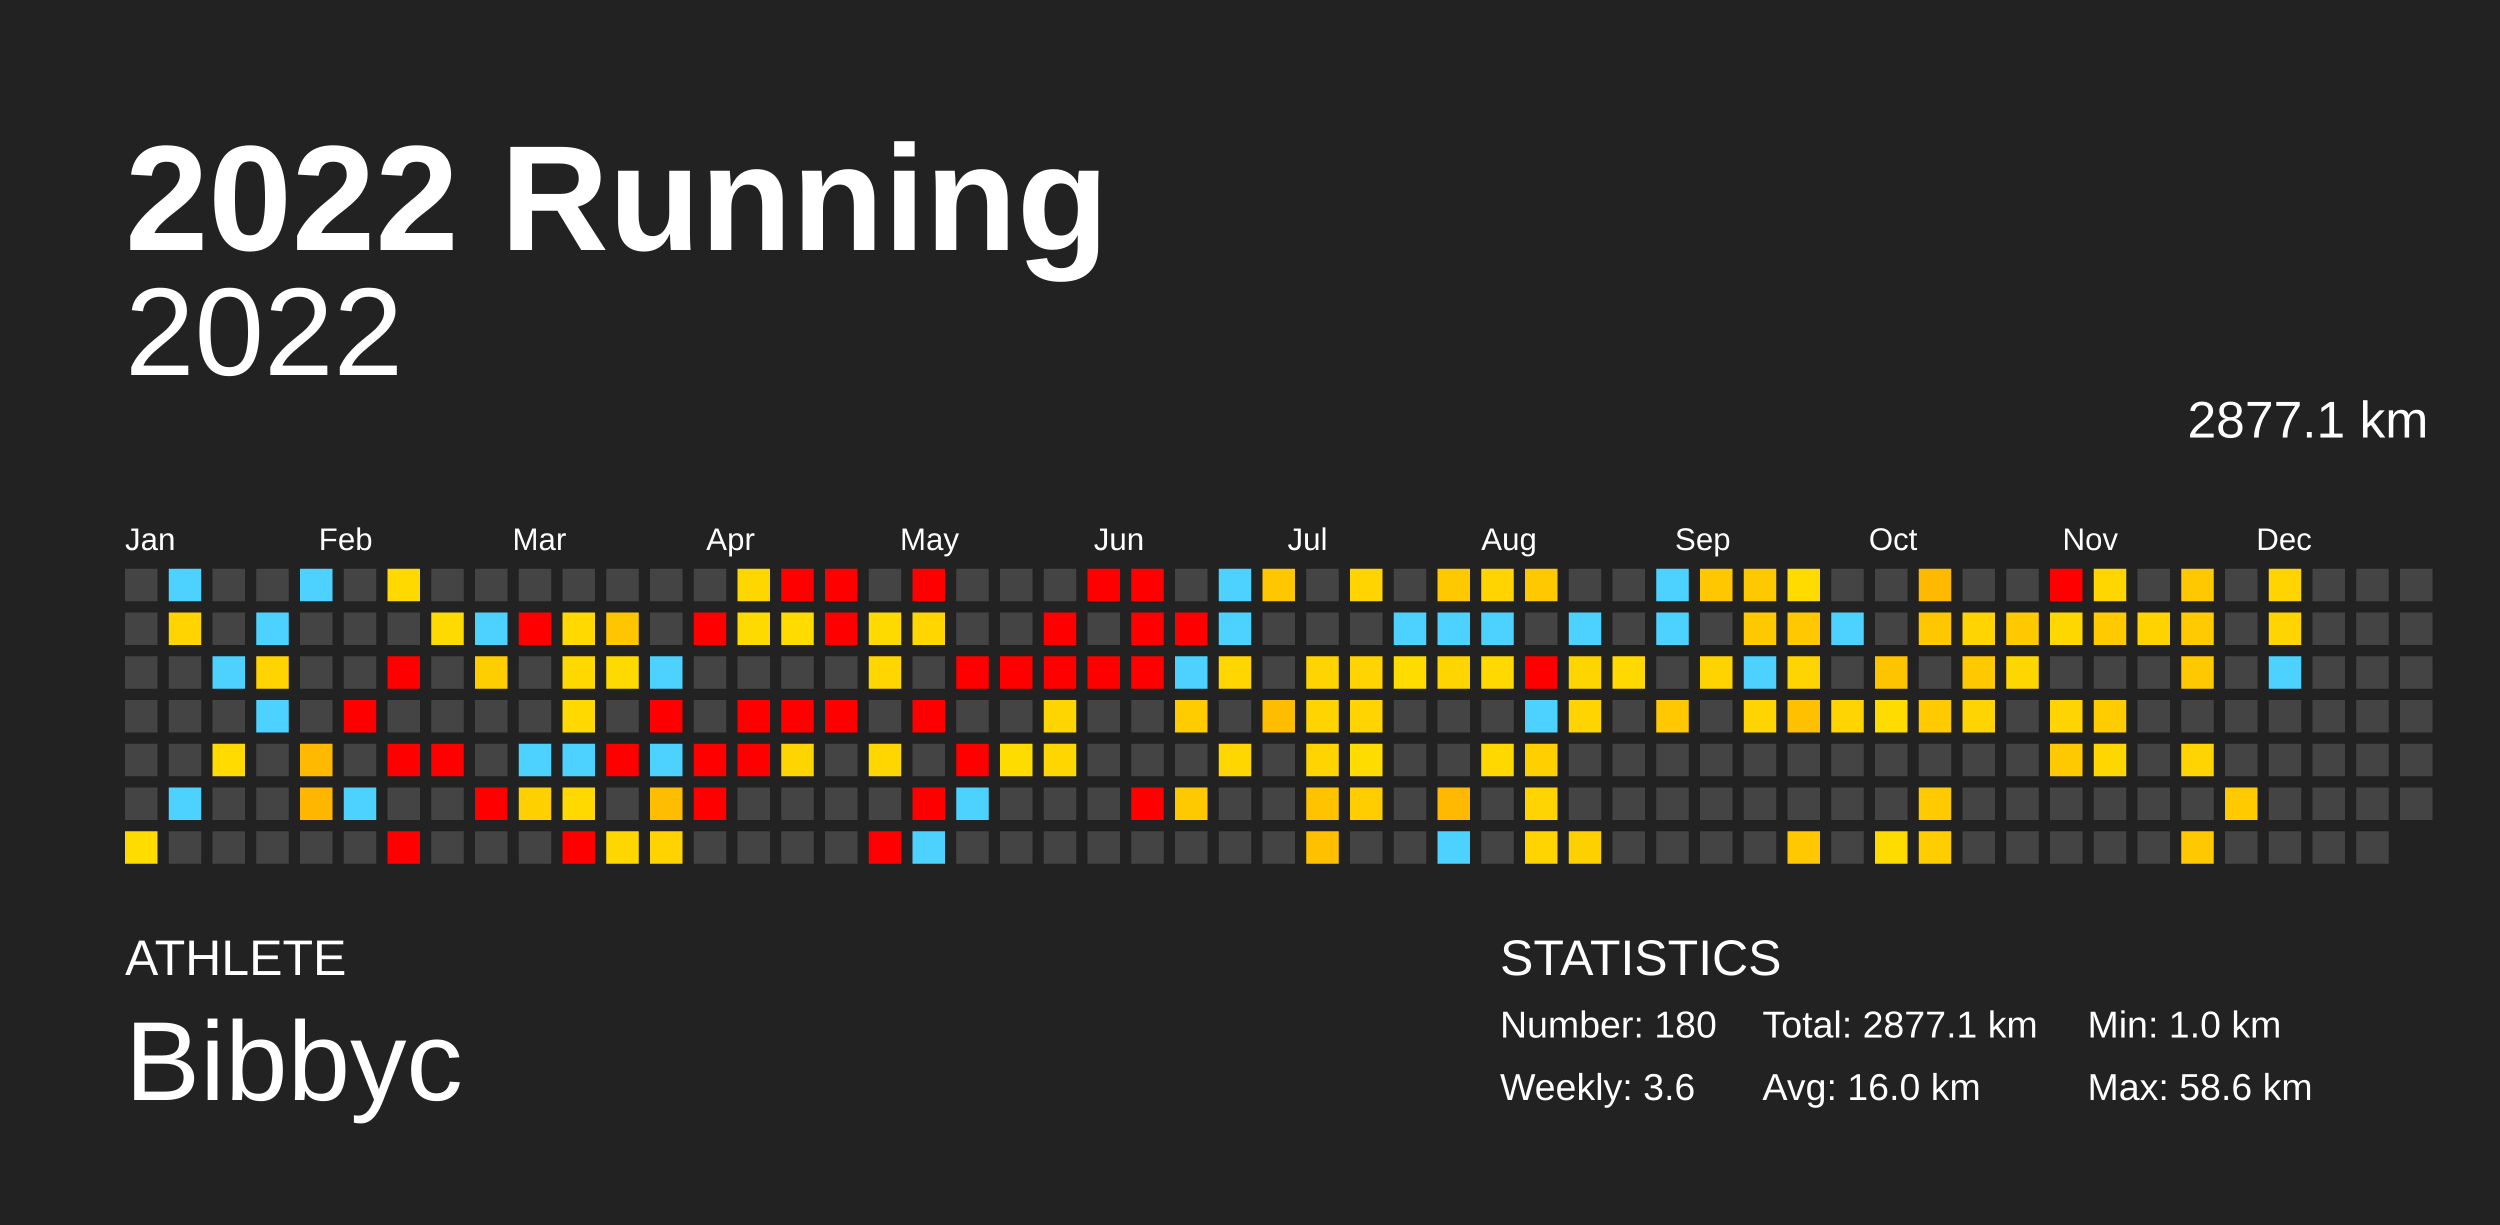
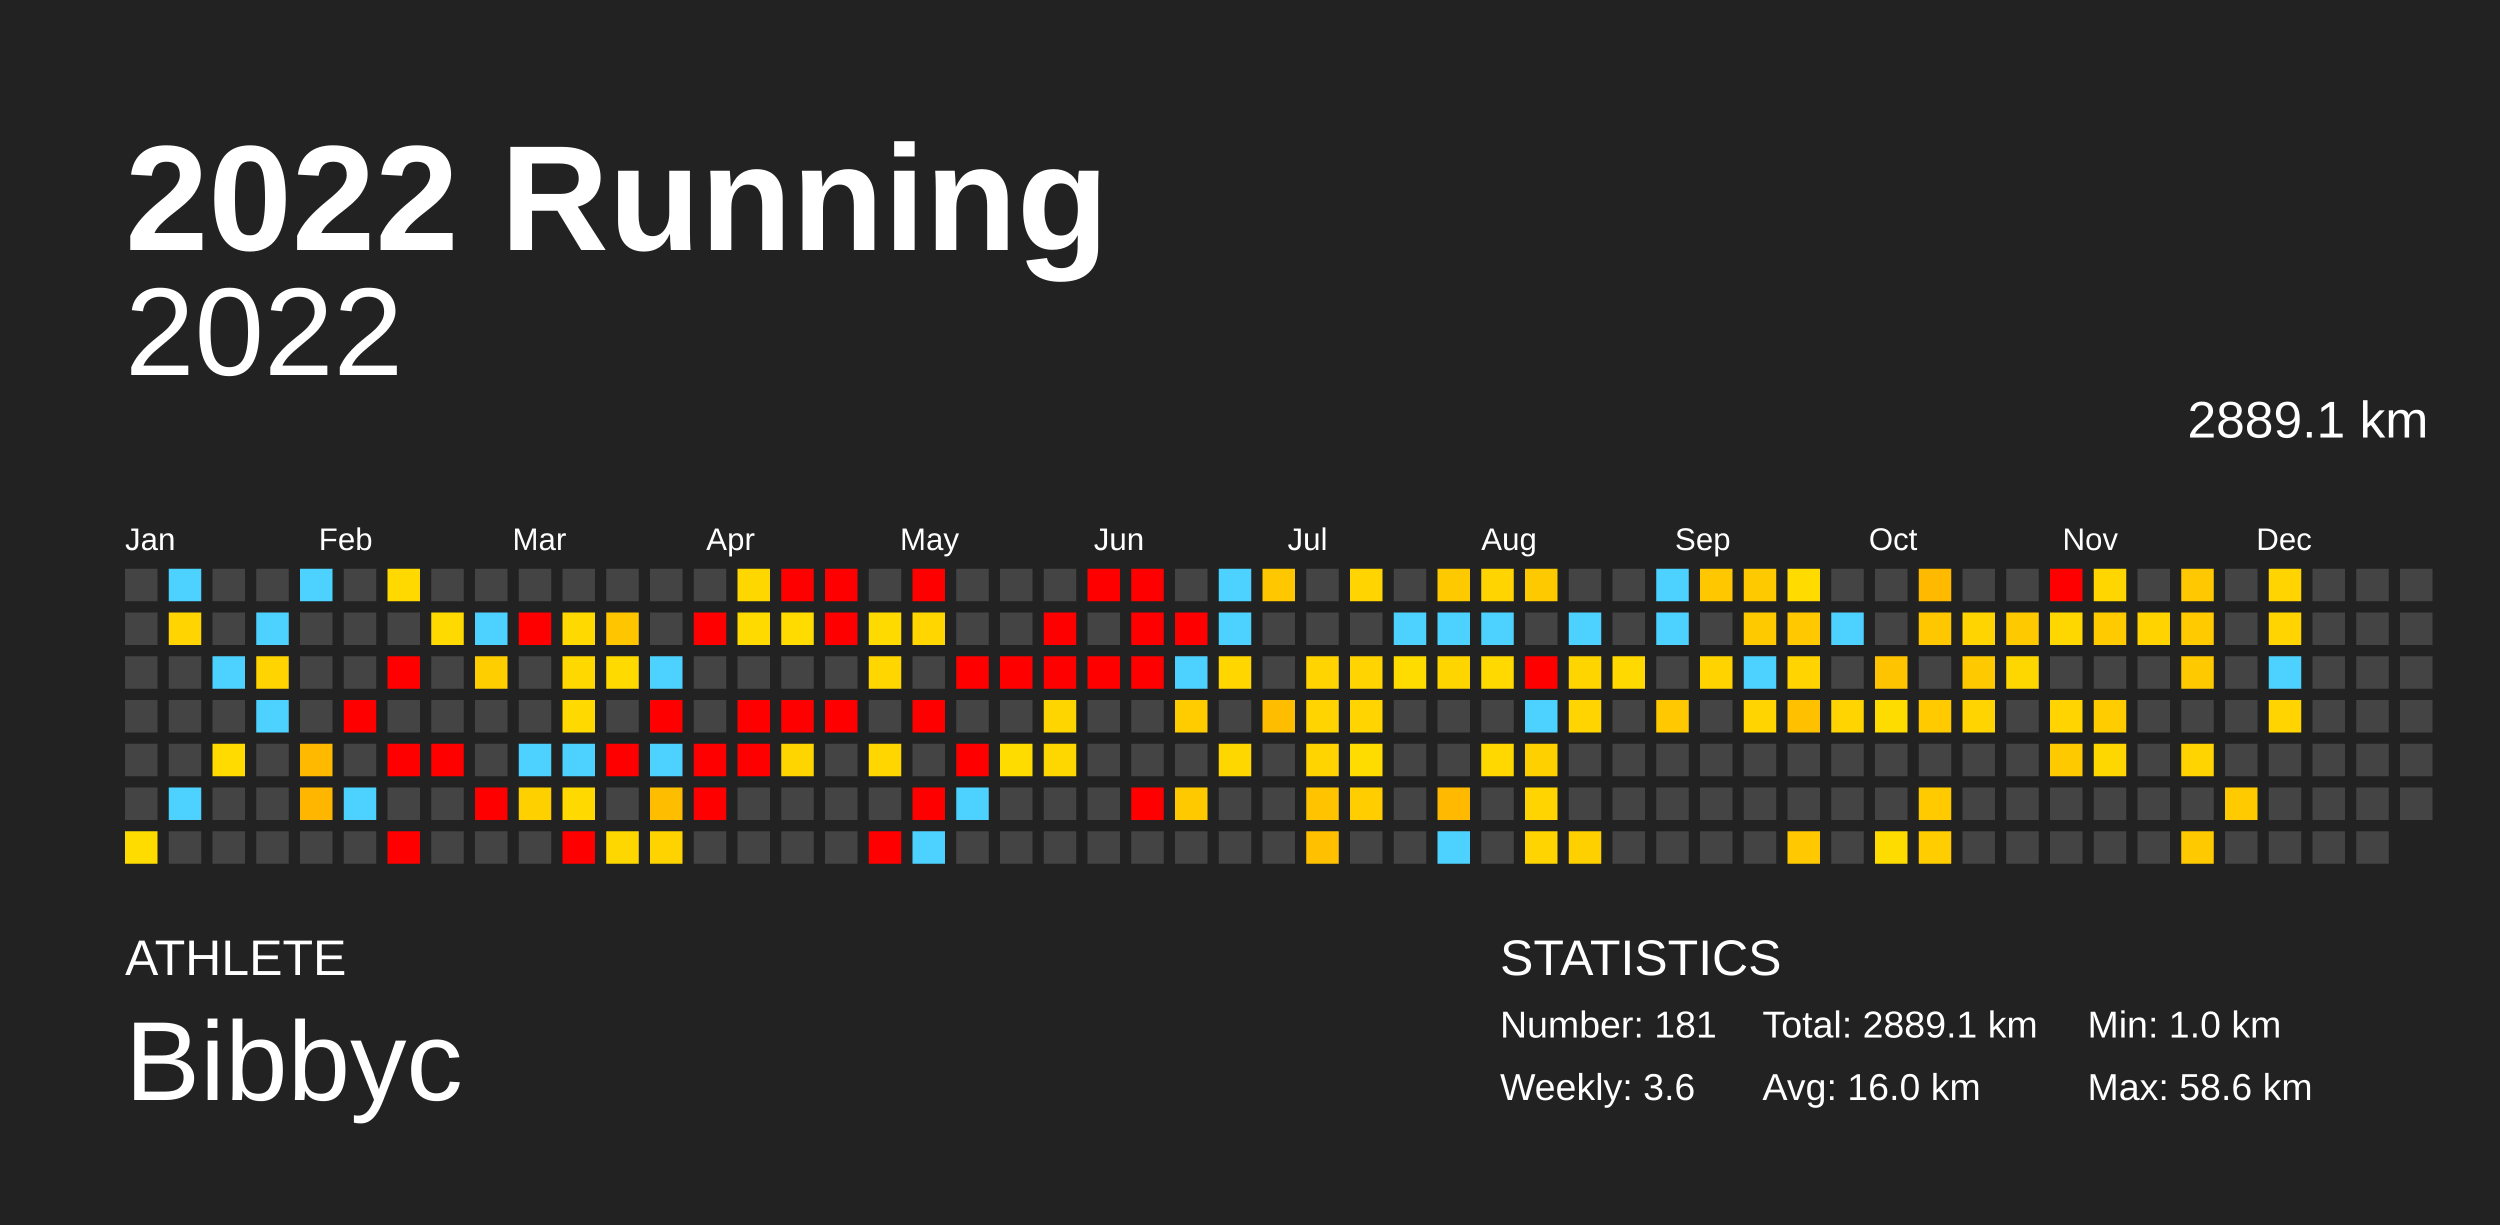
<svg xmlns="http://www.w3.org/2000/svg" baseProfile="full" height="98mm" version="1.1" viewBox="0,0,200,98" width="200mm">
  <defs />
  <rect fill="#222222" height="98" width="200" x="0" y="0" />
  <text fill="#FFFFFF" style="font-size:12px; font-family:Arial; font-weight:bold;" x="10" y="20">2022 Running</text>
  <text fill="#FFFFFF" style="font-size:4px; font-family:Arial" x="10" y="78">ATHLETE</text>
  <text fill="#FFFFFF" style="font-size:9px; font-family:Arial" x="10" y="88">Bibbyc</text>
  <text fill="#FFFFFF" style="font-size:4px; font-family:Arial" x="120" y="78">STATISTICS</text>
-   <text fill="#FFFFFF" style="font-size:3px; font-family:Arial" x="120" y="83">Number: 180</text>
+   <text fill="#FFFFFF" style="font-size:3px; font-family:Arial" x="120" y="83">Number: 181</text>
  <text fill="#FFFFFF" style="font-size:3px; font-family:Arial" x="120" y="88">Weekly: 3.6</text>
-   <text fill="#FFFFFF" style="font-size:3px; font-family:Arial" x="141" y="83">Total: 2877.1 km</text>
+   <text fill="#FFFFFF" style="font-size:3px; font-family:Arial" x="141" y="83">Total: 2889.1 km</text>
  <text fill="#FFFFFF" style="font-size:3px; font-family:Arial" x="141" y="88">Avg: 16.0 km</text>
  <text fill="#FFFFFF" style="font-size:3px; font-family:Arial" x="167" y="83">Min: 1.0 km</text>
  <text fill="#FFFFFF" style="font-size:3px; font-family:Arial" x="167" y="88">Max: 58.6 km</text>
  <text alignment-baseline="hanging" fill="#FFFFFF" style="font-size:10.0px; font-family:Arial;" x="10" y="30">2022</text>
-   <text alignment-baseline="hanging" fill="#FFFFFF" style="font-size:4.125px; font-family:Arial;" x="175" y="35">2877.1 km</text>
+   <text alignment-baseline="hanging" fill="#FFFFFF" style="font-size:4.125px; font-family:Arial;" x="175" y="35">2889.1 km</text>
  <text fill="#FFFFFF" style="font-size:2.5px; font-family:Arial" x="10.0" y="44">Jan</text>
  <text fill="#FFFFFF" style="font-size:2.5px; font-family:Arial" x="25.5" y="44">Feb</text>
  <text fill="#FFFFFF" style="font-size:2.5px; font-family:Arial" x="41.0" y="44">Mar</text>
  <text fill="#FFFFFF" style="font-size:2.5px; font-family:Arial" x="56.5" y="44">Apr</text>
  <text fill="#FFFFFF" style="font-size:2.5px; font-family:Arial" x="72.0" y="44">May</text>
  <text fill="#FFFFFF" style="font-size:2.5px; font-family:Arial" x="87.5" y="44">Jun</text>
  <text fill="#FFFFFF" style="font-size:2.5px; font-family:Arial" x="103.0" y="44">Jul</text>
  <text fill="#FFFFFF" style="font-size:2.5px; font-family:Arial" x="118.5" y="44">Aug</text>
  <text fill="#FFFFFF" style="font-size:2.5px; font-family:Arial" x="134.0" y="44">Sep</text>
  <text fill="#FFFFFF" style="font-size:2.5px; font-family:Arial" x="149.5" y="44">Oct</text>
  <text fill="#FFFFFF" style="font-size:2.5px; font-family:Arial" x="165.0" y="44">Nov</text>
  <text fill="#FFFFFF" style="font-size:2.5px; font-family:Arial" x="180.5" y="44">Dec</text>
  <rect fill="#444444" height="2.6" width="2.6" x="10.0" y="45.5" />
  <rect fill="#444444" height="2.6" width="2.6" x="10.0" y="49.0" />
  <rect fill="#444444" height="2.6" width="2.6" x="10.0" y="52.5" />
  <rect fill="#444444" height="2.6" width="2.6" x="10.0" y="56.0" />
  <rect fill="#444444" height="2.6" width="2.6" x="10.0" y="59.5" />
  <rect fill="#444444" height="2.6" width="2.6" x="10.0" y="63.0" />
  <rect fill="#ffdc00" height="2.6" width="2.6" x="10.0" y="66.5" />
  <rect fill="#4dd2ff" height="2.6" width="2.6" x="13.5" y="45.5" />
  <rect fill="#ffd400" height="2.6" width="2.6" x="13.5" y="49.0" />
  <rect fill="#444444" height="2.6" width="2.6" x="13.5" y="52.5" />
  <rect fill="#444444" height="2.6" width="2.6" x="13.5" y="56.0" />
  <rect fill="#444444" height="2.6" width="2.6" x="13.5" y="59.5" />
  <rect fill="#4dd2ff" height="2.6" width="2.6" x="13.5" y="63.0" />
  <rect fill="#444444" height="2.6" width="2.6" x="13.5" y="66.5" />
  <rect fill="#444444" height="2.6" width="2.6" x="17.0" y="45.5" />
  <rect fill="#444444" height="2.6" width="2.6" x="17.0" y="49.0" />
  <rect fill="#4dd2ff" height="2.6" width="2.6" x="17.0" y="52.5" />
  <rect fill="#444444" height="2.6" width="2.6" x="17.0" y="56.0" />
  <rect fill="#ffdb00" height="2.6" width="2.6" x="17.0" y="59.5" />
  <rect fill="#444444" height="2.6" width="2.6" x="17.0" y="63.0" />
  <rect fill="#444444" height="2.6" width="2.6" x="17.0" y="66.5" />
  <rect fill="#444444" height="2.6" width="2.6" x="20.5" y="45.5" />
  <rect fill="#4dd2ff" height="2.6" width="2.6" x="20.5" y="49.0" />
  <rect fill="#ffd400" height="2.6" width="2.6" x="20.5" y="52.5" />
  <rect fill="#4dd2ff" height="2.6" width="2.6" x="20.5" y="56.0" />
  <rect fill="#444444" height="2.6" width="2.6" x="20.5" y="59.5" />
  <rect fill="#444444" height="2.6" width="2.6" x="20.5" y="63.0" />
  <rect fill="#444444" height="2.6" width="2.6" x="20.5" y="66.5" />
  <rect fill="#4dd2ff" height="2.6" width="2.6" x="24.0" y="45.5" />
  <rect fill="#444444" height="2.6" width="2.6" x="24.0" y="49.0" />
  <rect fill="#444444" height="2.6" width="2.6" x="24.0" y="52.5" />
  <rect fill="#444444" height="2.6" width="2.6" x="24.0" y="56.0" />
  <rect fill="#ffba00" height="2.6" width="2.6" x="24.0" y="59.5" />
  <rect fill="#ffb600" height="2.6" width="2.6" x="24.0" y="63.0" />
  <rect fill="#444444" height="2.6" width="2.6" x="24.0" y="66.5" />
  <rect fill="#444444" height="2.6" width="2.6" x="27.5" y="45.5" />
  <rect fill="#444444" height="2.6" width="2.6" x="27.5" y="49.0" />
  <rect fill="#444444" height="2.6" width="2.6" x="27.5" y="52.5" />
  <rect fill="red" height="2.6" width="2.6" x="27.5" y="56.0" />
  <rect fill="#444444" height="2.6" width="2.6" x="27.5" y="59.5" />
  <rect fill="#4dd2ff" height="2.6" width="2.6" x="27.5" y="63.0" />
  <rect fill="#444444" height="2.6" width="2.6" x="27.5" y="66.5" />
  <rect fill="#ffd900" height="2.6" width="2.6" x="31.0" y="45.5" />
  <rect fill="#444444" height="2.6" width="2.6" x="31.0" y="49.0" />
  <rect fill="red" height="2.6" width="2.6" x="31.0" y="52.5" />
  <rect fill="#444444" height="2.6" width="2.6" x="31.0" y="56.0" />
  <rect fill="red" height="2.6" width="2.6" x="31.0" y="59.5" />
  <rect fill="#444444" height="2.6" width="2.6" x="31.0" y="63.0" />
  <rect fill="red" height="2.6" width="2.6" x="31.0" y="66.5" />
  <rect fill="#444444" height="2.6" width="2.6" x="34.5" y="45.5" />
  <rect fill="#ffda00" height="2.6" width="2.6" x="34.5" y="49.0" />
  <rect fill="#444444" height="2.6" width="2.6" x="34.5" y="52.5" />
  <rect fill="#444444" height="2.6" width="2.6" x="34.5" y="56.0" />
  <rect fill="red" height="2.6" width="2.6" x="34.5" y="59.5" />
  <rect fill="#444444" height="2.6" width="2.6" x="34.5" y="63.0" />
  <rect fill="#444444" height="2.6" width="2.6" x="34.5" y="66.5" />
  <rect fill="#444444" height="2.6" width="2.6" x="38.0" y="45.5" />
  <rect fill="#4dd2ff" height="2.6" width="2.6" x="38.0" y="49.0" />
  <rect fill="#ffce00" height="2.6" width="2.6" x="38.0" y="52.5" />
  <rect fill="#444444" height="2.6" width="2.6" x="38.0" y="56.0" />
  <rect fill="#444444" height="2.6" width="2.6" x="38.0" y="59.5" />
  <rect fill="red" height="2.6" width="2.6" x="38.0" y="63.0" />
  <rect fill="#444444" height="2.6" width="2.6" x="38.0" y="66.5" />
  <rect fill="#444444" height="2.6" width="2.6" x="41.5" y="45.5" />
  <rect fill="red" height="2.6" width="2.6" x="41.5" y="49.0" />
  <rect fill="#444444" height="2.6" width="2.6" x="41.5" y="52.5" />
  <rect fill="#444444" height="2.6" width="2.6" x="41.5" y="56.0" />
  <rect fill="#4dd2ff" height="2.6" width="2.6" x="41.5" y="59.5" />
  <rect fill="#ffd000" height="2.6" width="2.6" x="41.5" y="63.0" />
  <rect fill="#444444" height="2.6" width="2.6" x="41.5" y="66.5" />
  <rect fill="#444444" height="2.6" width="2.6" x="45.0" y="45.5" />
  <rect fill="#ffd900" height="2.6" width="2.6" x="45.0" y="49.0" />
  <rect fill="#ffd800" height="2.6" width="2.6" x="45.0" y="52.5" />
  <rect fill="#ffd900" height="2.6" width="2.6" x="45.0" y="56.0" />
  <rect fill="#4dd2ff" height="2.6" width="2.6" x="45.0" y="59.5" />
  <rect fill="#ffd900" height="2.6" width="2.6" x="45.0" y="63.0" />
  <rect fill="red" height="2.6" width="2.6" x="45.0" y="66.5" />
  <rect fill="#444444" height="2.6" width="2.6" x="48.5" y="45.5" />
  <rect fill="#ffc600" height="2.6" width="2.6" x="48.5" y="49.0" />
  <rect fill="#ffda00" height="2.6" width="2.6" x="48.5" y="52.5" />
  <rect fill="#444444" height="2.6" width="2.6" x="48.5" y="56.0" />
  <rect fill="red" height="2.6" width="2.6" x="48.5" y="59.5" />
  <rect fill="#444444" height="2.6" width="2.6" x="48.5" y="63.0" />
  <rect fill="#ffd700" height="2.6" width="2.6" x="48.5" y="66.5" />
  <rect fill="#444444" height="2.6" width="2.6" x="52.0" y="45.5" />
  <rect fill="#444444" height="2.6" width="2.6" x="52.0" y="49.0" />
  <rect fill="#4dd2ff" height="2.6" width="2.6" x="52.0" y="52.5" />
  <rect fill="red" height="2.6" width="2.6" x="52.0" y="56.0" />
  <rect fill="#4dd2ff" height="2.6" width="2.6" x="52.0" y="59.5" />
  <rect fill="#ffbd00" height="2.6" width="2.6" x="52.0" y="63.0" />
  <rect fill="#ffd300" height="2.6" width="2.6" x="52.0" y="66.5" />
  <rect fill="#444444" height="2.6" width="2.6" x="55.5" y="45.5" />
  <rect fill="red" height="2.6" width="2.6" x="55.5" y="49.0" />
  <rect fill="#444444" height="2.6" width="2.6" x="55.5" y="52.5" />
  <rect fill="#444444" height="2.6" width="2.6" x="55.5" y="56.0" />
  <rect fill="red" height="2.6" width="2.6" x="55.5" y="59.5" />
  <rect fill="red" height="2.6" width="2.6" x="55.5" y="63.0" />
  <rect fill="#444444" height="2.6" width="2.6" x="55.5" y="66.5" />
  <rect fill="#ffd700" height="2.6" width="2.6" x="59.0" y="45.5" />
  <rect fill="#ffda00" height="2.6" width="2.6" x="59.0" y="49.0" />
  <rect fill="#444444" height="2.6" width="2.6" x="59.0" y="52.5" />
  <rect fill="red" height="2.6" width="2.6" x="59.0" y="56.0" />
  <rect fill="red" height="2.6" width="2.6" x="59.0" y="59.5" />
  <rect fill="#444444" height="2.6" width="2.6" x="59.0" y="63.0" />
  <rect fill="#444444" height="2.6" width="2.6" x="59.0" y="66.5" />
  <rect fill="red" height="2.6" width="2.6" x="62.5" y="45.5" />
  <rect fill="#ffdb00" height="2.6" width="2.6" x="62.5" y="49.0" />
  <rect fill="#444444" height="2.6" width="2.6" x="62.5" y="52.5" />
  <rect fill="red" height="2.6" width="2.6" x="62.5" y="56.0" />
  <rect fill="#ffd500" height="2.6" width="2.6" x="62.5" y="59.5" />
  <rect fill="#444444" height="2.6" width="2.6" x="62.5" y="63.0" />
  <rect fill="#444444" height="2.6" width="2.6" x="62.5" y="66.5" />
  <rect fill="red" height="2.6" width="2.6" x="66.0" y="45.5" />
  <rect fill="red" height="2.6" width="2.6" x="66.0" y="49.0" />
  <rect fill="#444444" height="2.6" width="2.6" x="66.0" y="52.5" />
  <rect fill="red" height="2.6" width="2.6" x="66.0" y="56.0" />
  <rect fill="#444444" height="2.6" width="2.6" x="66.0" y="59.5" />
  <rect fill="#444444" height="2.6" width="2.6" x="66.0" y="63.0" />
  <rect fill="#444444" height="2.6" width="2.6" x="66.0" y="66.5" />
  <rect fill="#444444" height="2.6" width="2.6" x="69.5" y="45.5" />
  <rect fill="#ffda00" height="2.6" width="2.6" x="69.5" y="49.0" />
  <rect fill="#ffd600" height="2.6" width="2.6" x="69.5" y="52.5" />
  <rect fill="#444444" height="2.6" width="2.6" x="69.5" y="56.0" />
  <rect fill="#ffd600" height="2.6" width="2.6" x="69.5" y="59.5" />
  <rect fill="#444444" height="2.6" width="2.6" x="69.5" y="63.0" />
  <rect fill="red" height="2.6" width="2.6" x="69.5" y="66.5" />
  <rect fill="red" height="2.6" width="2.6" x="73.0" y="45.5" />
  <rect fill="#ffd600" height="2.6" width="2.6" x="73.0" y="49.0" />
  <rect fill="#444444" height="2.6" width="2.6" x="73.0" y="52.5" />
  <rect fill="red" height="2.6" width="2.6" x="73.0" y="56.0" />
  <rect fill="#444444" height="2.6" width="2.6" x="73.0" y="59.5" />
  <rect fill="red" height="2.6" width="2.6" x="73.0" y="63.0" />
  <rect fill="#4dd2ff" height="2.6" width="2.6" x="73.0" y="66.5" />
  <rect fill="#444444" height="2.6" width="2.6" x="76.5" y="45.5" />
  <rect fill="#444444" height="2.6" width="2.6" x="76.5" y="49.0" />
  <rect fill="red" height="2.6" width="2.6" x="76.5" y="52.5" />
  <rect fill="#444444" height="2.6" width="2.6" x="76.5" y="56.0" />
  <rect fill="red" height="2.6" width="2.6" x="76.5" y="59.5" />
  <rect fill="#4dd2ff" height="2.6" width="2.6" x="76.5" y="63.0" />
  <rect fill="#444444" height="2.6" width="2.6" x="76.5" y="66.5" />
  <rect fill="#444444" height="2.6" width="2.6" x="80.0" y="45.5" />
  <rect fill="#444444" height="2.6" width="2.6" x="80.0" y="49.0" />
  <rect fill="red" height="2.6" width="2.6" x="80.0" y="52.5" />
  <rect fill="#444444" height="2.6" width="2.6" x="80.0" y="56.0" />
  <rect fill="#ffdc00" height="2.6" width="2.6" x="80.0" y="59.5" />
  <rect fill="#444444" height="2.6" width="2.6" x="80.0" y="63.0" />
  <rect fill="#444444" height="2.6" width="2.6" x="80.0" y="66.5" />
  <rect fill="#444444" height="2.6" width="2.6" x="83.5" y="45.5" />
  <rect fill="red" height="2.6" width="2.6" x="83.5" y="49.0" />
  <rect fill="red" height="2.6" width="2.6" x="83.5" y="52.5" />
  <rect fill="#ffd500" height="2.6" width="2.6" x="83.5" y="56.0" />
  <rect fill="#ffd700" height="2.6" width="2.6" x="83.5" y="59.5" />
  <rect fill="#444444" height="2.6" width="2.6" x="83.5" y="63.0" />
  <rect fill="#444444" height="2.6" width="2.6" x="83.5" y="66.5" />
  <rect fill="red" height="2.6" width="2.6" x="87.0" y="45.5" />
  <rect fill="#444444" height="2.6" width="2.6" x="87.0" y="49.0" />
  <rect fill="red" height="2.6" width="2.6" x="87.0" y="52.5" />
  <rect fill="#444444" height="2.6" width="2.6" x="87.0" y="56.0" />
  <rect fill="#444444" height="2.6" width="2.6" x="87.0" y="59.5" />
  <rect fill="#444444" height="2.6" width="2.6" x="87.0" y="63.0" />
  <rect fill="#444444" height="2.6" width="2.6" x="87.0" y="66.5" />
  <rect fill="red" height="2.6" width="2.6" x="90.5" y="45.5" />
  <rect fill="red" height="2.6" width="2.6" x="90.5" y="49.0" />
  <rect fill="red" height="2.6" width="2.6" x="90.5" y="52.5" />
  <rect fill="#444444" height="2.6" width="2.6" x="90.5" y="56.0" />
  <rect fill="#444444" height="2.6" width="2.6" x="90.5" y="59.5" />
  <rect fill="red" height="2.6" width="2.6" x="90.5" y="63.0" />
  <rect fill="#444444" height="2.6" width="2.6" x="90.5" y="66.5" />
  <rect fill="#444444" height="2.6" width="2.6" x="94.0" y="45.5" />
  <rect fill="red" height="2.6" width="2.6" x="94.0" y="49.0" />
  <rect fill="#4dd2ff" height="2.6" width="2.6" x="94.0" y="52.5" />
  <rect fill="#ffcc00" height="2.6" width="2.6" x="94.0" y="56.0" />
  <rect fill="#444444" height="2.6" width="2.6" x="94.0" y="59.5" />
  <rect fill="#ffc900" height="2.6" width="2.6" x="94.0" y="63.0" />
  <rect fill="#444444" height="2.6" width="2.6" x="94.0" y="66.5" />
  <rect fill="#4dd2ff" height="2.6" width="2.6" x="97.5" y="45.5" />
  <rect fill="#4dd2ff" height="2.6" width="2.6" x="97.5" y="49.0" />
  <rect fill="#ffd600" height="2.6" width="2.6" x="97.5" y="52.5" />
  <rect fill="#444444" height="2.6" width="2.6" x="97.5" y="56.0" />
  <rect fill="#ffd700" height="2.6" width="2.6" x="97.5" y="59.5" />
  <rect fill="#444444" height="2.6" width="2.6" x="97.5" y="63.0" />
  <rect fill="#444444" height="2.6" width="2.6" x="97.5" y="66.5" />
  <rect fill="#ffc700" height="2.6" width="2.6" x="101.0" y="45.5" />
  <rect fill="#444444" height="2.6" width="2.6" x="101.0" y="49.0" />
  <rect fill="#444444" height="2.6" width="2.6" x="101.0" y="52.5" />
  <rect fill="#ffbd00" height="2.6" width="2.6" x="101.0" y="56.0" />
  <rect fill="#444444" height="2.6" width="2.6" x="101.0" y="59.5" />
  <rect fill="#444444" height="2.6" width="2.6" x="101.0" y="63.0" />
  <rect fill="#444444" height="2.6" width="2.6" x="101.0" y="66.5" />
  <rect fill="#444444" height="2.6" width="2.6" x="104.5" y="45.5" />
  <rect fill="#444444" height="2.6" width="2.6" x="104.5" y="49.0" />
  <rect fill="#ffd400" height="2.6" width="2.6" x="104.5" y="52.5" />
  <rect fill="#ffd400" height="2.6" width="2.6" x="104.5" y="56.0" />
  <rect fill="#ffd400" height="2.6" width="2.6" x="104.5" y="59.5" />
  <rect fill="#ffc300" height="2.6" width="2.6" x="104.5" y="63.0" />
  <rect fill="#ffc000" height="2.6" width="2.6" x="104.5" y="66.5" />
  <rect fill="#ffd400" height="2.6" width="2.6" x="108.0" y="45.5" />
  <rect fill="#444444" height="2.6" width="2.6" x="108.0" y="49.0" />
  <rect fill="#ffd400" height="2.6" width="2.6" x="108.0" y="52.5" />
  <rect fill="#ffd400" height="2.6" width="2.6" x="108.0" y="56.0" />
  <rect fill="#ffdc00" height="2.6" width="2.6" x="108.0" y="59.5" />
  <rect fill="#ffcd00" height="2.6" width="2.6" x="108.0" y="63.0" />
  <rect fill="#444444" height="2.6" width="2.6" x="108.0" y="66.5" />
  <rect fill="#444444" height="2.6" width="2.6" x="111.5" y="45.5" />
  <rect fill="#4dd2ff" height="2.6" width="2.6" x="111.5" y="49.0" />
  <rect fill="#ffdc00" height="2.6" width="2.6" x="111.5" y="52.5" />
  <rect fill="#444444" height="2.6" width="2.6" x="111.5" y="56.0" />
  <rect fill="#444444" height="2.6" width="2.6" x="111.5" y="59.5" />
  <rect fill="#444444" height="2.6" width="2.6" x="111.5" y="63.0" />
  <rect fill="#444444" height="2.6" width="2.6" x="111.5" y="66.5" />
  <rect fill="#ffc900" height="2.6" width="2.6" x="115.0" y="45.5" />
  <rect fill="#4dd2ff" height="2.6" width="2.6" x="115.0" y="49.0" />
  <rect fill="#ffd500" height="2.6" width="2.6" x="115.0" y="52.5" />
  <rect fill="#444444" height="2.6" width="2.6" x="115.0" y="56.0" />
  <rect fill="#444444" height="2.6" width="2.6" x="115.0" y="59.5" />
  <rect fill="#ffb900" height="2.6" width="2.6" x="115.0" y="63.0" />
  <rect fill="#4dd2ff" height="2.6" width="2.6" x="115.0" y="66.5" />
  <rect fill="#ffd400" height="2.6" width="2.6" x="118.5" y="45.5" />
  <rect fill="#4dd2ff" height="2.6" width="2.6" x="118.5" y="49.0" />
  <rect fill="#ffd900" height="2.6" width="2.6" x="118.5" y="52.5" />
  <rect fill="#444444" height="2.6" width="2.6" x="118.5" y="56.0" />
  <rect fill="#ffd800" height="2.6" width="2.6" x="118.5" y="59.5" />
  <rect fill="#444444" height="2.6" width="2.6" x="118.5" y="63.0" />
  <rect fill="#444444" height="2.6" width="2.6" x="118.5" y="66.5" />
  <rect fill="#ffc900" height="2.6" width="2.6" x="122.0" y="45.5" />
  <rect fill="#444444" height="2.6" width="2.6" x="122.0" y="49.0" />
  <rect fill="red" height="2.6" width="2.6" x="122.0" y="52.5" />
  <rect fill="#4dd2ff" height="2.6" width="2.6" x="122.0" y="56.0" />
  <rect fill="#ffd000" height="2.6" width="2.6" x="122.0" y="59.5" />
  <rect fill="#ffd400" height="2.6" width="2.6" x="122.0" y="63.0" />
  <rect fill="#ffd400" height="2.6" width="2.6" x="122.0" y="66.5" />
  <rect fill="#444444" height="2.6" width="2.6" x="125.5" y="45.5" />
  <rect fill="#4dd2ff" height="2.6" width="2.6" x="125.5" y="49.0" />
  <rect fill="#ffd500" height="2.6" width="2.6" x="125.5" y="52.5" />
  <rect fill="#ffd400" height="2.6" width="2.6" x="125.5" y="56.0" />
  <rect fill="#444444" height="2.6" width="2.6" x="125.5" y="59.5" />
  <rect fill="#444444" height="2.6" width="2.6" x="125.5" y="63.0" />
  <rect fill="#ffd000" height="2.6" width="2.6" x="125.5" y="66.5" />
  <rect fill="#444444" height="2.6" width="2.6" x="129.0" y="45.5" />
  <rect fill="#444444" height="2.6" width="2.6" x="129.0" y="49.0" />
  <rect fill="#ffd900" height="2.6" width="2.6" x="129.0" y="52.5" />
  <rect fill="#444444" height="2.6" width="2.6" x="129.0" y="56.0" />
  <rect fill="#444444" height="2.6" width="2.6" x="129.0" y="59.5" />
  <rect fill="#444444" height="2.6" width="2.6" x="129.0" y="63.0" />
  <rect fill="#444444" height="2.6" width="2.6" x="129.0" y="66.5" />
  <rect fill="#4dd2ff" height="2.6" width="2.6" x="132.5" y="45.5" />
  <rect fill="#4dd2ff" height="2.6" width="2.6" x="132.5" y="49.0" />
  <rect fill="#444444" height="2.6" width="2.6" x="132.5" y="52.5" />
  <rect fill="#ffc800" height="2.6" width="2.6" x="132.5" y="56.0" />
  <rect fill="#444444" height="2.6" width="2.6" x="132.5" y="59.5" />
  <rect fill="#444444" height="2.6" width="2.6" x="132.5" y="63.0" />
  <rect fill="#444444" height="2.6" width="2.6" x="132.5" y="66.5" />
  <rect fill="#ffc700" height="2.6" width="2.6" x="136.0" y="45.5" />
  <rect fill="#444444" height="2.6" width="2.6" x="136.0" y="49.0" />
  <rect fill="#ffd300" height="2.6" width="2.6" x="136.0" y="52.5" />
  <rect fill="#444444" height="2.6" width="2.6" x="136.0" y="56.0" />
  <rect fill="#444444" height="2.6" width="2.6" x="136.0" y="59.5" />
  <rect fill="#444444" height="2.6" width="2.6" x="136.0" y="63.0" />
  <rect fill="#444444" height="2.6" width="2.6" x="136.0" y="66.5" />
  <rect fill="#ffc900" height="2.6" width="2.6" x="139.5" y="45.5" />
  <rect fill="#ffc900" height="2.6" width="2.6" x="139.5" y="49.0" />
  <rect fill="#4dd2ff" height="2.6" width="2.6" x="139.5" y="52.5" />
  <rect fill="#ffd400" height="2.6" width="2.6" x="139.5" y="56.0" />
  <rect fill="#444444" height="2.6" width="2.6" x="139.5" y="59.5" />
  <rect fill="#444444" height="2.6" width="2.6" x="139.5" y="63.0" />
  <rect fill="#444444" height="2.6" width="2.6" x="139.5" y="66.5" />
  <rect fill="#ffdb00" height="2.6" width="2.6" x="143.0" y="45.5" />
  <rect fill="#ffc800" height="2.6" width="2.6" x="143.0" y="49.0" />
  <rect fill="#ffd400" height="2.6" width="2.6" x="143.0" y="52.5" />
  <rect fill="#ffc000" height="2.6" width="2.6" x="143.0" y="56.0" />
  <rect fill="#444444" height="2.6" width="2.6" x="143.0" y="59.5" />
  <rect fill="#444444" height="2.6" width="2.6" x="143.0" y="63.0" />
  <rect fill="#ffc800" height="2.6" width="2.6" x="143.0" y="66.5" />
  <rect fill="#444444" height="2.6" width="2.6" x="146.5" y="45.5" />
  <rect fill="#4dd2ff" height="2.6" width="2.6" x="146.5" y="49.0" />
  <rect fill="#444444" height="2.6" width="2.6" x="146.5" y="52.5" />
  <rect fill="#ffd400" height="2.6" width="2.6" x="146.5" y="56.0" />
  <rect fill="#444444" height="2.6" width="2.6" x="146.5" y="59.5" />
  <rect fill="#444444" height="2.6" width="2.6" x="146.5" y="63.0" />
  <rect fill="#444444" height="2.6" width="2.6" x="146.5" y="66.5" />
  <rect fill="#444444" height="2.6" width="2.6" x="150.0" y="45.5" />
  <rect fill="#444444" height="2.6" width="2.6" x="150.0" y="49.0" />
  <rect fill="#ffc400" height="2.6" width="2.6" x="150.0" y="52.5" />
  <rect fill="#ffdc00" height="2.6" width="2.6" x="150.0" y="56.0" />
  <rect fill="#444444" height="2.6" width="2.6" x="150.0" y="59.5" />
  <rect fill="#444444" height="2.6" width="2.6" x="150.0" y="63.0" />
  <rect fill="#ffdc00" height="2.6" width="2.6" x="150.0" y="66.5" />
  <rect fill="#ffba00" height="2.6" width="2.6" x="153.5" y="45.5" />
  <rect fill="#ffc700" height="2.6" width="2.6" x="153.5" y="49.0" />
  <rect fill="#444444" height="2.6" width="2.6" x="153.5" y="52.5" />
  <rect fill="#ffca00" height="2.6" width="2.6" x="153.5" y="56.0" />
  <rect fill="#444444" height="2.6" width="2.6" x="153.5" y="59.5" />
  <rect fill="#ffca00" height="2.6" width="2.6" x="153.5" y="63.0" />
  <rect fill="#ffcd00" height="2.6" width="2.6" x="153.5" y="66.5" />
  <rect fill="#444444" height="2.6" width="2.6" x="157.0" y="45.5" />
  <rect fill="#ffd400" height="2.6" width="2.6" x="157.0" y="49.0" />
  <rect fill="#ffc900" height="2.6" width="2.6" x="157.0" y="52.5" />
  <rect fill="#ffd400" height="2.6" width="2.6" x="157.0" y="56.0" />
  <rect fill="#444444" height="2.6" width="2.6" x="157.0" y="59.5" />
  <rect fill="#444444" height="2.6" width="2.6" x="157.0" y="63.0" />
  <rect fill="#444444" height="2.6" width="2.6" x="157.0" y="66.5" />
  <rect fill="#444444" height="2.6" width="2.6" x="160.5" y="45.5" />
  <rect fill="#ffc900" height="2.6" width="2.6" x="160.5" y="49.0" />
  <rect fill="#ffd700" height="2.6" width="2.6" x="160.5" y="52.5" />
  <rect fill="#444444" height="2.6" width="2.6" x="160.5" y="56.0" />
  <rect fill="#444444" height="2.6" width="2.6" x="160.5" y="59.5" />
  <rect fill="#444444" height="2.6" width="2.6" x="160.5" y="63.0" />
  <rect fill="#444444" height="2.6" width="2.6" x="160.5" y="66.5" />
  <rect fill="red" height="2.6" width="2.6" x="164.0" y="45.5" />
  <rect fill="#ffd700" height="2.6" width="2.6" x="164.0" y="49.0" />
  <rect fill="#444444" height="2.6" width="2.6" x="164.0" y="52.5" />
  <rect fill="#ffd400" height="2.6" width="2.6" x="164.0" y="56.0" />
  <rect fill="#ffc900" height="2.6" width="2.6" x="164.0" y="59.5" />
  <rect fill="#444444" height="2.6" width="2.6" x="164.0" y="63.0" />
  <rect fill="#444444" height="2.6" width="2.6" x="164.0" y="66.5" />
  <rect fill="#ffd600" height="2.6" width="2.6" x="167.5" y="45.5" />
  <rect fill="#ffcb00" height="2.6" width="2.6" x="167.5" y="49.0" />
  <rect fill="#444444" height="2.6" width="2.6" x="167.5" y="52.5" />
  <rect fill="#ffcc00" height="2.6" width="2.6" x="167.5" y="56.0" />
  <rect fill="#ffd700" height="2.6" width="2.6" x="167.5" y="59.5" />
  <rect fill="#444444" height="2.6" width="2.6" x="167.5" y="63.0" />
  <rect fill="#444444" height="2.6" width="2.6" x="167.5" y="66.5" />
  <rect fill="#444444" height="2.6" width="2.6" x="171.0" y="45.5" />
  <rect fill="#ffd300" height="2.6" width="2.6" x="171.0" y="49.0" />
  <rect fill="#444444" height="2.6" width="2.6" x="171.0" y="52.5" />
  <rect fill="#444444" height="2.6" width="2.6" x="171.0" y="56.0" />
  <rect fill="#444444" height="2.6" width="2.6" x="171.0" y="59.5" />
  <rect fill="#444444" height="2.6" width="2.6" x="171.0" y="63.0" />
  <rect fill="#444444" height="2.6" width="2.6" x="171.0" y="66.5" />
  <rect fill="#ffc800" height="2.6" width="2.6" x="174.5" y="45.5" />
  <rect fill="#ffcb00" height="2.6" width="2.6" x="174.5" y="49.0" />
  <rect fill="#ffc900" height="2.6" width="2.6" x="174.5" y="52.5" />
  <rect fill="#444444" height="2.6" width="2.6" x="174.5" y="56.0" />
  <rect fill="#ffd400" height="2.6" width="2.6" x="174.5" y="59.5" />
  <rect fill="#444444" height="2.6" width="2.6" x="174.5" y="63.0" />
  <rect fill="#ffc900" height="2.6" width="2.6" x="174.5" y="66.5" />
  <rect fill="#444444" height="2.6" width="2.6" x="178.0" y="45.5" />
  <rect fill="#444444" height="2.6" width="2.6" x="178.0" y="49.0" />
  <rect fill="#444444" height="2.6" width="2.6" x="178.0" y="52.5" />
  <rect fill="#444444" height="2.6" width="2.6" x="178.0" y="56.0" />
  <rect fill="#444444" height="2.6" width="2.6" x="178.0" y="59.5" />
  <rect fill="#ffca00" height="2.6" width="2.6" x="178.0" y="63.0" />
  <rect fill="#444444" height="2.6" width="2.6" x="178.0" y="66.5" />
  <rect fill="#ffd400" height="2.6" width="2.6" x="181.5" y="45.5" />
  <rect fill="#ffd400" height="2.6" width="2.6" x="181.5" y="49.0" />
  <rect fill="#4dd2ff" height="2.6" width="2.6" x="181.5" y="52.5" />
-   <rect fill="#444444" height="2.6" width="2.6" x="181.5" y="56.0" />
+   <rect fill="#ffd400" height="2.6" width="2.6" x="181.5" y="56.0" />
  <rect fill="#444444" height="2.6" width="2.6" x="181.5" y="59.5" />
  <rect fill="#444444" height="2.6" width="2.6" x="181.5" y="63.0" />
  <rect fill="#444444" height="2.6" width="2.6" x="181.5" y="66.5" />
  <rect fill="#444444" height="2.6" width="2.6" x="185.0" y="45.5" />
  <rect fill="#444444" height="2.6" width="2.6" x="185.0" y="49.0" />
  <rect fill="#444444" height="2.6" width="2.6" x="185.0" y="52.5" />
  <rect fill="#444444" height="2.6" width="2.6" x="185.0" y="56.0" />
  <rect fill="#444444" height="2.6" width="2.6" x="185.0" y="59.5" />
  <rect fill="#444444" height="2.6" width="2.6" x="185.0" y="63.0" />
  <rect fill="#444444" height="2.6" width="2.6" x="185.0" y="66.5" />
  <rect fill="#444444" height="2.6" width="2.6" x="188.5" y="45.5" />
  <rect fill="#444444" height="2.6" width="2.6" x="188.5" y="49.0" />
  <rect fill="#444444" height="2.6" width="2.6" x="188.5" y="52.5" />
  <rect fill="#444444" height="2.6" width="2.6" x="188.5" y="56.0" />
  <rect fill="#444444" height="2.6" width="2.6" x="188.5" y="59.5" />
  <rect fill="#444444" height="2.6" width="2.6" x="188.5" y="63.0" />
  <rect fill="#444444" height="2.6" width="2.6" x="188.5" y="66.5" />
  <rect fill="#444444" height="2.6" width="2.6" x="192.0" y="45.5" />
  <rect fill="#444444" height="2.6" width="2.6" x="192.0" y="49.0" />
  <rect fill="#444444" height="2.6" width="2.6" x="192.0" y="52.5" />
  <rect fill="#444444" height="2.6" width="2.6" x="192.0" y="56.0" />
  <rect fill="#444444" height="2.6" width="2.6" x="192.0" y="59.5" />
  <rect fill="#444444" height="2.6" width="2.6" x="192.0" y="63.0" />
</svg>
